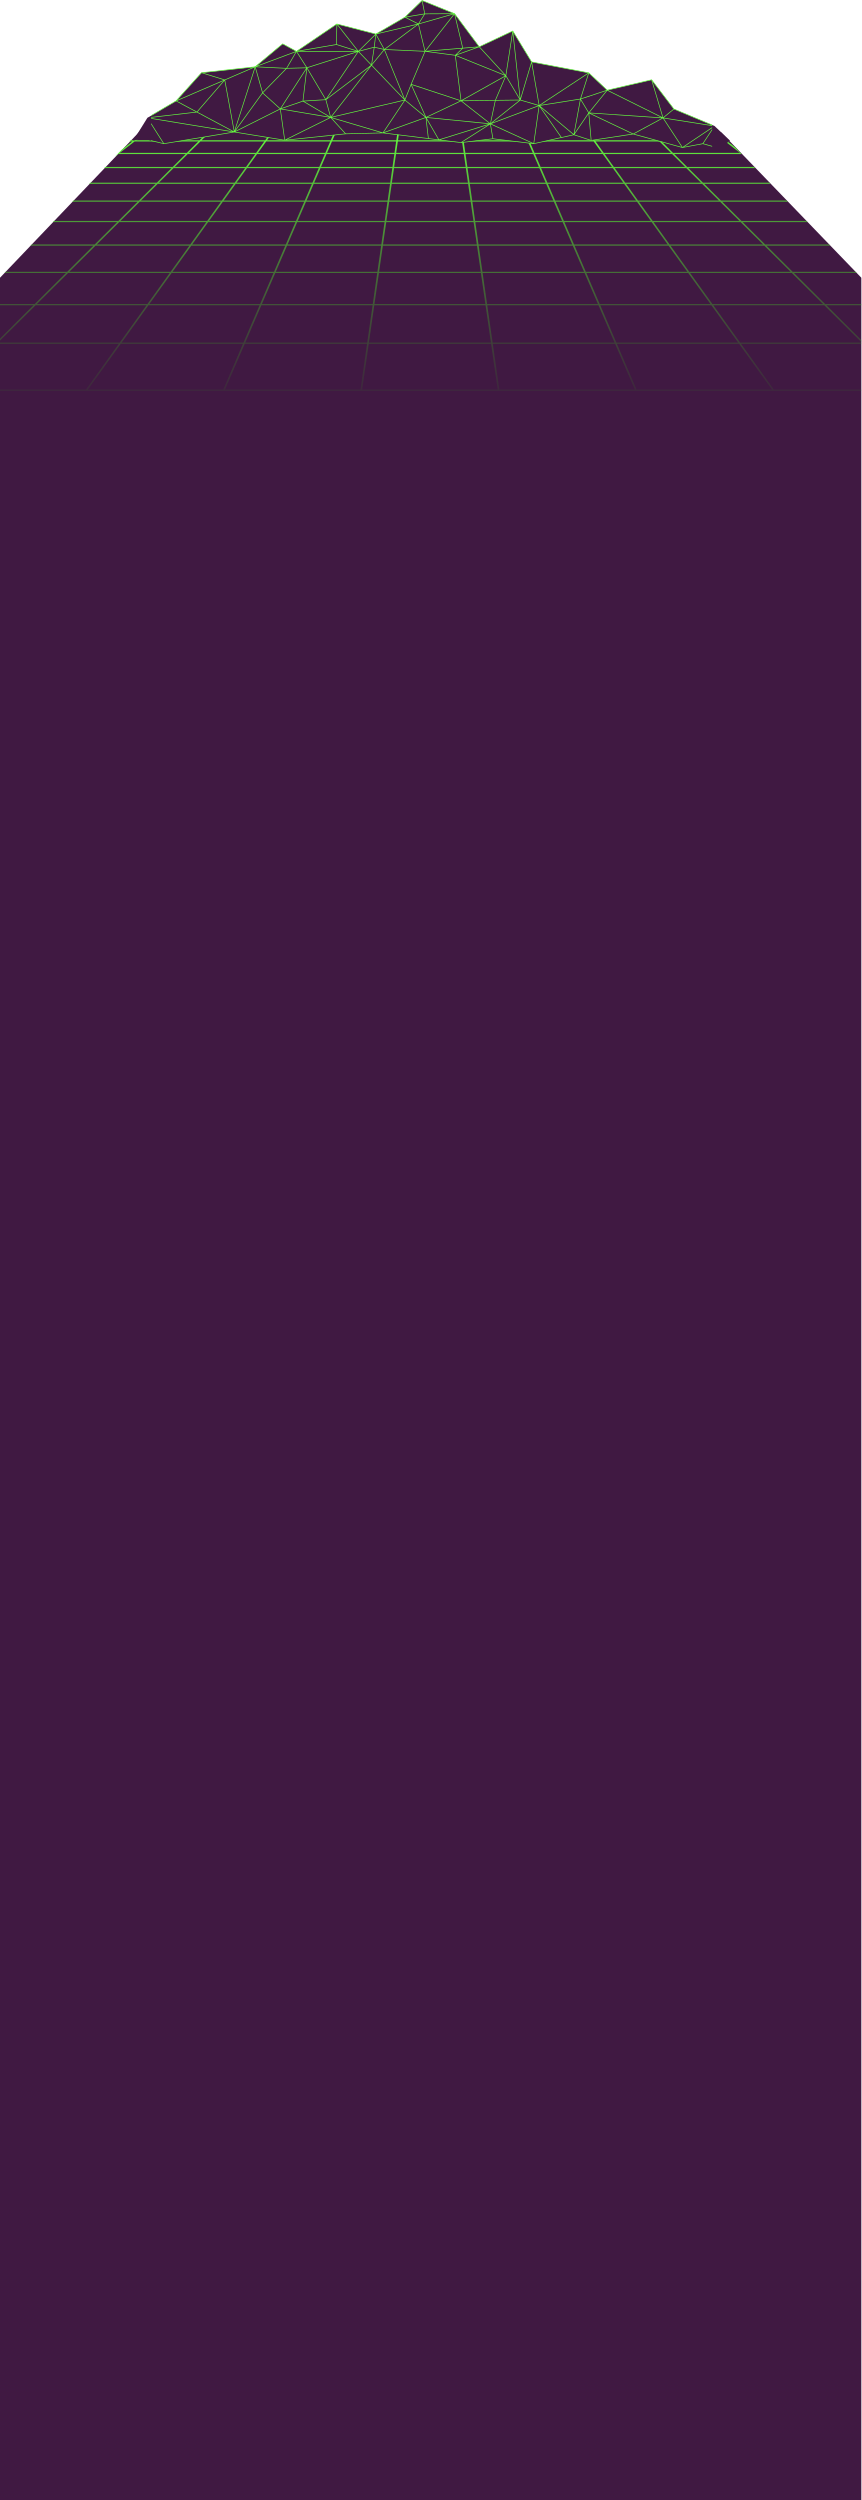
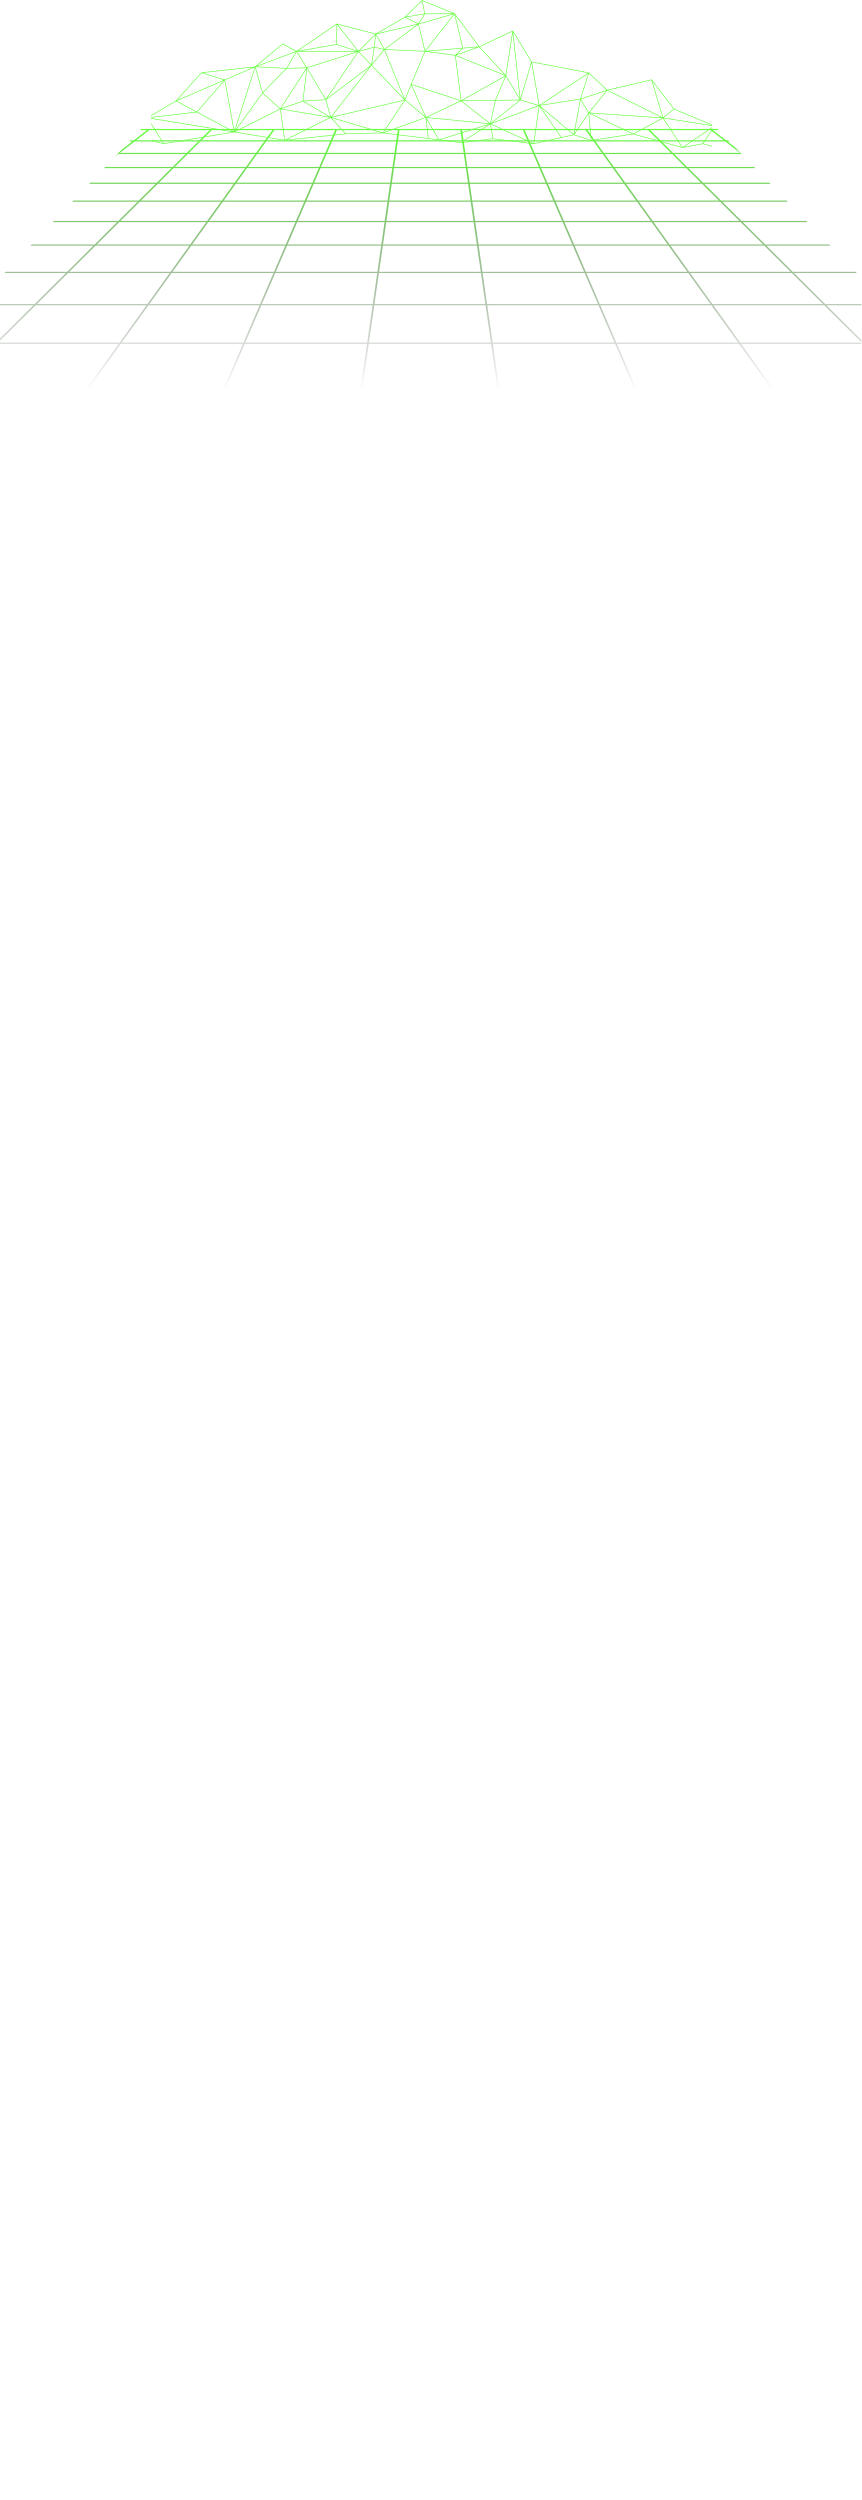
<svg xmlns="http://www.w3.org/2000/svg" width="2207.515" height="6407.354" viewBox="0 0 2207.515 6407.354">
  <defs>
    <clipPath id="clip-path">
-       <path id="Path_349" data-name="Path 349" d="M1335.168,616.876H-141.151L-503.258,998.215v301.84H1704.249V998.215Z" transform="translate(503.258 -616.876)" fill="#401942" />
+       <path id="Path_349" data-name="Path 349" d="M1335.168,616.876H-141.151L-503.258,998.215v301.84H1704.249V998.215Z" transform="translate(503.258 -616.876)" fill="transparent" />
    </clipPath>
    <linearGradient id="linear-gradient" x1="0.5" x2="0.5" y2="1" gradientUnits="objectBoundingBox">
      <stop offset="0" stop-color="#65ff3f" />
-       <stop offset="1" stop-color="#338020" stop-opacity="0.141" />
+       <stop offset="1" stop-color="transparent" stop-opacity="0.141" />
    </linearGradient>
    <clipPath id="clip-path-2">
      <path id="Path_10" data-name="Path 10" d="M0,392H1437.818V773.742H0Zm0,0" transform="translate(0 -392)" />
    </clipPath>
  </defs>
  <g id="BG" transform="translate(832.429 -286.18)">
    <g id="piso" transform="translate(-832.421 611.386)">
-       <path id="Path_1" data-name="Path 1" d="M1344.52,625.011l-1478.7-13.41-369.08,386.614-.008,5695.533H1704.249V998.215Z" transform="translate(503.258 -611.601)" fill="#401942" />
+       <path id="Path_1" data-name="Path 1" d="M1344.52,625.011l-1478.7-13.41-369.08,386.614-.008,5695.533H1704.249V998.215Z" transform="translate(503.258 -611.601)" fill="transparent" />
      <g id="Mask_Group_1" data-name="Mask Group 1" transform="translate(0 5.274)" clip-path="url(#clip-path)">
        <path id="Path_2" data-name="Path 2" d="M3372.791,1229.59l-477.44-301.966s-.021,0-.021-.006l-206-130.285-372.949-235.88a2.691,2.691,0,0,0-1.416-.383H554.287a2.712,2.712,0,0,0-1.416.383L179.921,797.327-503.533,1229.59a1.276,1.276,0,0,0-.591,1.693,2.227,2.227,0,0,0,2,.994H3371.384a2.228,2.228,0,0,0,2-.994A1.291,1.291,0,0,0,3372.791,1229.59ZM2668.2,1229.2l-118.138-117.407h312.364l151.89,117.407Zm-351.926,0-84.387-117.407H2544.8L2662.936,1229.2Zm-2109.942,0,118.14-117.407h312.9L553,1229.2Zm-351.4,0L6.823,1111.793H319.2L201.061,1229.2Zm-9.361-216.311H128.919L4.948,1108.719H-305.946Zm130.674-82.645H235.836L132.9,1009.814H-149.566ZM87.071,860.153H326.505L239.82,927.169H-18.892Zm95.181-60.2H404.379l-73.892,57.124H91.935ZM264.875,747.7H471.99l-63.63,49.182H187.118Zm72.409-45.791H531.23l-55.267,42.721H269.739Zm63.962-40.458h182.31L535.2,698.835H342.148Zm56.933-36H630.145l-42.606,32.924H406.111ZM509.157,593.2H671.851l-37.742,29.172H463.036Zm361.071-29.053L844.1,590.123H681.7l33.6-25.977Zm160.746,0L1012.3,590.123H849.372l26.13-25.977Zm160.662,0-11.2,25.977H1017.1l18.675-25.977Zm641.855,0,18.667,25.977H1688.839l-11.2-25.977Zm160.27,0,26.139,25.977H1856.973l-18.667-25.977Zm160.221,0,33.6,25.977h-162.4l-26.145-25.977Zm252.246,58.225H2235.152L2197.412,593.2H2360.1Zm-884.68,3.076,4.73,32.924H1342.992l4.732-32.924Zm-173.382-3.076,4.19-29.172h164.552l4.2,29.172Zm198.013,174.507h-223.1l7.071-49.182h208.965Zm-2.751-49.182h208.867l21.215,49.182H1550.492ZM1318.77,796.878H1095.762l21.206-49.182h208.873Zm-.433,3.076-8.214,57.124H1069.806l24.631-57.124Zm4.3,0h223.991l8.206,57.124h-240.4Zm228.3,0h223.892l24.631,57.124H1559.139Zm228.389,0h223.642l41.048,57.124H1803.945Zm-1.333-3.076L1756.783,747.7h208.623l35.35,49.182Zm-22.531-52.252-18.426-42.721h195.462l30.7,42.721Zm-4.488,0h-207.99l-6.139-42.721h195.712Zm-214.571-45.8-5.373-37.388h184.067l16.119,37.388Zm2.273,45.8H1330.59l6.139-42.721h195.795Zm-205.809-45.8H1138.042l16.119-37.388h184.076Zm-.441,3.076-6.139,42.721h-207.99l18.426-42.721Zm-218.61,42.721H906.071l30.7-42.721H1132.23Zm-1.324,3.07-21.217,49.182H868.514l35.35-49.182Zm-22.541,52.258-24.638,57.124H825.241l41.048-57.124Zm-25.962,60.2-28.9,67.009H774.872l48.163-67.009Zm4.5,0h241.2l-9.628,67.009H1039.578Zm245.508,0h241.291l9.63,67.009h-260.56Zm245.6,0h241.2l28.9,67.009H1569.216Zm245.689,0h240.95l48.171,67.009H1834.173Zm245.757,0h240.56l67.428,67.009H2099.2Zm-2.208-3.076-41.057-57.124h223.259l57.476,57.124Zm-43.264-60.2L1970.212,747.7h208.232l49.486,49.182Zm-37.557-52.252-30.7-42.721h195.063l42.981,42.721Zm-32.911-45.8-26.87-37.388h183.433l37.618,37.388Zm-4.815,0H1735.709l-16.117-37.388h183.834Zm-212.012-40.458-14.2-32.924h173.474l23.673,32.924Zm-4.491,0H1530.584l-4.732-32.924h173.723Zm-181.685,40.458H1337.171l5.38-37.388H1526.72Zm-193.413-40.458H1155.485l14.2-32.924H1343.41Zm-187.675,0H968.06l23.665-32.924H1165.2Zm-1.324,3.076-16.116,37.388H938.983l26.87-37.388ZM934.168,698.829H739.987L777.6,661.441H961.046Zm-2.207,3.076-30.7,42.721H693.908l42.981-42.721ZM899.049,747.7,863.7,796.878H641.331L690.809,747.7Zm-37.557,52.258-41.048,57.124H580.758l57.482-57.124Zm-43.264,60.2-48.163,67.009H510.24l67.428-67.009ZM767.85,930.245l-57.191,79.569H427.077l80.064-79.569Zm4.806,0h261.109l-34.319,79.569H715.465Zm265.6,0H1299.6l-11.438,79.569H1003.935Zm265.656,0h261.443l11.436,79.569H1292.474Zm265.748,0h261.351l34.316,79.569H1581.1Zm265.84,0h261.1l57.182,79.569H1869.8Zm265.906,0h260.709l80.073,79.569H2158.6Zm265.992,0h260.19l102.932,79.569H2447.465Zm-3.1-3.076-67.43-67.015H2536.9l86.695,67.009H2364.3Zm-70.52-70.091L2236.3,799.954h222.725l73.894,57.124Zm-60.563-60.2L2183.726,747.7h207.707l63.622,49.182Zm-52.585-52.252-42.98-42.721h194.546l55.258,42.721Zm-46.081-45.8-37.616-37.388h182.918l48.363,37.388Zm-40.705-40.458L2060.7,625.447h172.565l42.6,32.924Zm-5.274,0H1906.017l-23.665-32.924h173.08Zm-208.423-36L1859.18,593.2H2023l29.346,29.172Zm-4.815,0h-172.6L1690.154,593.2h164.211Zm-177.079,0H1525.419l-4.2-29.172h164.451Zm-354.391,0H1171.02l12.585-29.172h164.452Zm-177.331,0h-172.6L1014.9,593.2h164.2Zm-177.4,0H816.919L846.273,593.2h163.818Zm-2.207,3.076-23.674,32.924H780.694l33.135-32.924Zm-211.5,32.924H593.4l42.606-32.924H808.564Zm-3.1,3.076-37.617,37.388H541.051l48.362-37.388Zm-40.707,40.458-42.981,42.721H481.819l55.259-42.721ZM685.536,747.7l-49.478,49.182H414.216L477.838,747.7ZM632.96,799.954l-57.483,57.124H336.333l73.893-57.124Zm-60.573,60.2-67.428,67.009h-259.3l86.694-67.009Zm-70.519,70.091L421.8,1009.814H138.747l102.939-79.569Zm-83.155,82.645-96.424,95.829H10.8l123.97-95.829Zm5.273,0H708.451l-68.869,95.829H327.563Zm289.271,0H998.122l-41.332,95.829h-312.4Zm289.354,0h285.114l-13.778,95.829H961.3Zm289.422,0h285.2L1591,1108.719H1278.255Zm289.511,0h285.108l41.329,95.829h-312.66Zm289.6,0H2156l68.87,95.829H1912.463Zm289.671,0h284.473l96.416,95.829H2229.672Zm289.746,0H2734.5l123.956,95.829H2546.979Zm182.875-82.645h259.594l125.81,79.569H2736.36Zm-3.981-3.076-86.694-67.015h239.427l105.958,67.009H2629.452Zm-90.676-70.091-73.893-57.124h222.126l90.336,57.124Zm-77.874-60.2L2397.279,747.7h207.1l77.766,49.182Zm-67.595-52.252-55.258-42.721h193.929l67.545,42.721Zm-59.24-45.8L2285.7,661.441h182.3l59.116,37.388Zm-52.344-40.458-42.6-32.924h171.949l52.068,32.924Zm-52.427-36H2057.615L2028.271,593.2h163.285Zm-544.957-32.248h-163.56l-3.732-25.977h156.1Zm-167.866,0H1352.805l3.732-25.977h156.2Zm-167.984,0H1184.921l11.2-25.977H1352.23ZM841,593.2l-29.352,29.172H639.973L677.715,593.2ZM642.181,1111.793H955.475L904.848,1229.2H557.793Zm317.791,0h313.543L1256.639,1229.2h-347.3Zm317.851,0h313.635l16.867,117.407H1260.938Zm317.925,0H1909.3l50.626,117.407H1612.632Zm318.04,0h313.3l84.379,117.407H1964.423Zm826.561-98.9H3023.7l151.506,95.829H2864.3ZM2355.233,590.123h-161.8l-33.6-25.977h154.331ZM555.1,564.146H709.434l-33.6,25.977H514.021Zm-865.9,547.647H.976L-150.916,1229.2H-496.453ZM3020.181,1229.2l-151.89-117.407h311.775L3365.711,1229.2Zm0,0" transform="translate(-332.769 -561.07)" fill="url(#linear-gradient)" />
      </g>
    </g>
    <g id="montanhas" transform="translate(-490.971 286.18)">
-       <path id="montanhas-2" data-name="montanhas" d="M286.772,562.577l70.378-58.806,35.37,19.307ZM1463.963,714.346,1359.85,670.759l-57.122-74.881-113.834,26.665-47.226-44.4-146.5-28.089L946.874,470.82l-85.863,40.456-63.321-84.848L714.5,392.715l-44,42.7-74.594,43.273-99.813-25.853L392.521,523.078l-105.749,39.5L149.209,577.724l-65.255,72.35-73.52,43.273L-25.852,751.79l24.227-5.234,54.119,13.116L233.186,729.7l129.256,21.078L518.53,734.385l95.709-2.345,199.919,24.822L896,747.027l104.661,12.644,102.864-22.944,44.279,14.517,107.781-16.388,126.121,34.657,52.33-9.835,43.385,12.18,26.135-20.062Zm0,0" transform="translate(25.852 -391.386)" fill="#401942" />
+       <path id="montanhas-2" data-name="montanhas" d="M286.772,562.577l70.378-58.806,35.37,19.307ZM1463.963,714.346,1359.85,670.759l-57.122-74.881-113.834,26.665-47.226-44.4-146.5-28.089L946.874,470.82l-85.863,40.456-63.321-84.848L714.5,392.715l-44,42.7-74.594,43.273-99.813-25.853L392.521,523.078l-105.749,39.5L149.209,577.724l-65.255,72.35-73.52,43.273L-25.852,751.79l24.227-5.234,54.119,13.116L233.186,729.7l129.256,21.078L518.53,734.385l95.709-2.345,199.919,24.822L896,747.027l104.661,12.644,102.864-22.944,44.279,14.517,107.781-16.388,126.121,34.657,52.33-9.835,43.385,12.18,26.135-20.062Zm0,0" transform="translate(25.852 -391.386)" fill="transparent" />
      <g id="Group_4" data-name="Group 4" transform="translate(45.889)" clip-path="url(#clip-path-2)">
        <path id="Path_9" data-name="Path 9" d="M1504.448,751.551l-39.6-37.439c-.021-.02-.055-.02-.076-.043a.863.863,0,0,0-.11-.065c-.021-.007-.029-.045-.05-.05l-103.919-43.507L1303.7,595.734c-.028-.045-.09-.045-.124-.08a.707.707,0,0,0-.222-.139.686.686,0,0,0-.291-.05c-.057,0-.1-.037-.16-.03l-113.433,26.58-46.914-44.1c0-.008-.014-.008-.021-.015s-.007-.015-.021-.022c-.034-.028-.083-.028-.117-.05a.962.962,0,0,0-.229-.117L996.01,549.68,947.9,470.756c-.021-.03-.064-.037-.083-.065a.705.705,0,0,0-.215-.175.783.783,0,0,0-.258-.1c-.033-.007-.062-.043-.1-.043-.055,0-.1.043-.158.058s-.126-.015-.188.015L861.6,510.625,798.67,426.292c-.034-.05-.09-.065-.138-.108a.714.714,0,0,0-.138-.11c-.021-.007-.041-.037-.062-.05l-83.186-33.708a.844.844,0,0,0-.438-.037.026.026,0,0,1-.012-.006c-.021.006-.029.035-.05.035a.781.781,0,0,0-.332.175l-43.85,42.584-74.319,43.113-99.508-25.773c-.028-.007-.048.015-.076.015a.738.738,0,0,0-.382.007c-.034.013-.055.05-.091.072s-.055,0-.083.013l-103.155,69.99-34.982-19.1a.761.761,0,0,0-.866.087l-70.192,58.652L149.476,577.276c-.062.007-.1.058-.16.08a.748.748,0,0,0-.215.11c-.042.035-.09.028-.125.065L83.8,649.791,10.388,693a.484.484,0,0,0-.083.087.906.906,0,0,0-.09.065c-.014.022-.028.037-.042.058s-.049.037-.062.06l-36.285,58.442a.866.866,0,0,0,.014.929.776.776,0,0,0,.818.347L-1.282,747.8l53.953,13.066c.035.013.069,0,.1.008s.048.013.076.013.028-.013.042-.013a.322.322,0,0,0,.083.006l180.559-29.954,129.13,21.048a.4.4,0,0,0,.1.007c.007,0,.014.007.028.007s.005-.007.02-.007h.057L518.894,735.59l95.6-2.345L757.81,751.022a.177.177,0,0,0,.062.015c.014,0,.027-.007.041-.007l56.471,7.01a.758.758,0,0,0,.124.03c.014,0,.028-.008.043-.008h.048l81.661-9.835,104.661,12.65c.014,0,.026-.006.048-.006s.028.013.043.013.027-.013.048-.013c.041-.008.076,0,.117-.008l102.664-22.9,44.072,14.452a1.366,1.366,0,0,0,.181.015c.021,0,.034.02.062.02a.246.246,0,0,0,.069-.007c.007,0,.007,0,.014-.007s.021.007.028.007l107.627-16.366,125.969,34.614a.629.629,0,0,0,.119,0,.327.327,0,0,0,.082.02c.021,0,.036-.013.057-.013s.062.007.091,0l52.148-9.807,43.213,12.13a.651.651,0,0,0,.2.035.674.674,0,0,0,.2-.028c.041-.007.062-.06.1-.074.057-.028.126-.02.181-.065l26.134-20.062a.842.842,0,0,0,.062-1.276Zm-118.556,16.765,75.489-50.625-27.466,41.6Zm-313.65-25.012-53.169-76.419,82.985,69.771Zm-310.43,6.555L884.2,711.77l-69.88,44.609Zm-242.6-15.939L483.2,694.328l126.059,37.387ZM53.226,759.143,12.454,694.857l215.922,35.231ZM84.318,651.417l50.666,27.03L14.6,692.44ZM149.8,579.061l56.864,17.7L87.445,648.2ZM670.85,436.736l32.125,16.2L601.553,476.962Zm516.821,185.838L1121.95,644.3l20.449-64.284Zm274.41,92.657-79.8,53.515-48.273-73.627ZM1331,692.427l-139.31-69.214,110.847-25.97Zm-209.078-46.372,64.908-21.448-44.716,55.1ZM137.577,679.825,228.7,728.44,16.837,693.871Zm-.028-1.893L86.217,650.548l119.866-51.714Zm1.477.784,69.548-80.275L232.44,728.557Zm70.948-81.568L285.8,564.437l-52.06,162.35Zm77.1-31.4,18.03,63.864-69.25,95.866ZM791.911,427.693l-84.691,24.14,14.886-23.711Zm69.221,84.935L926.4,583.619,802.332,533.546Zm151.111,149.758-117.759,44.13L966.6,649.029Zm-44.809-14.852,27.876-93.586,18.555,107.167Zm-676.223-85.21L391,525.053,367.089,566.04Zm74.436,5.32-59.272,60.562L288.21,563.855ZM392.9,525.025l25.144,39.637-49.058,1.356ZM583.955,558.63l-112.434,85,80-118.867ZM394.369,524.3H546.033L419.85,564.479Zm23.942,44.529-9.6,81.429-55.264,19.053Zm-8.952,82.967,66.919,39.312L354.845,670.6Zm10.672-83.874L466.716,646.5l-56.359,3.491Zm.707-1.975,128.679-40.971L468.152,645.728Zm159.958-2.78L480.945,690.916l-11.913-43.33Zm4.557-3.179,83.914,87.642-186.48,43.71Zm1.026-1.291,31.6-38.513,50.54,124.3Zm10.477-77.045L616.5,517.4l-23.415-5.32Zm19.874,37.481-30.2,36.813,6.427-42.2ZM721.4,522.4l-100.936-4.523L704.9,454.62Zm-102.06-2.9,101.893,4.565-35.244,83.469c-.007.007-.007.015-.014.022l-15.213,38.388Zm103.592,4.69,76.336,10.045L813.711,648.95l-125.9-41.582Zm76.779,8.412-69.45-9.138,86.542-7.237Zm14.859,118.5,72.542,56.9L727.779,692.15Zm2.462-.16,84.56-1.131-12.232,57.863ZM965,647.3l-61.171.812L929.6,587.545Zm-.99,1.691L891.127,707.08,903.221,649.8Zm-61.92-.849-84.15,1.124L927.8,587.655Zm28.227-62.551,16.761-108.241L965.23,644.5ZM815.312,648.834,800.944,534.78l126.622,51.1ZM803.337,531.411,819.4,516.017l35.606-2.982ZM724.255,522.3l73.389-93.659,20.414,85.806Zm-1.427-.82-16.469-67.66,89.462-25.5ZM705.1,452.152l-31.6-15.939,46.513-7.81ZM618.354,517.4,597.5,479.639l104.2-24.685Zm-26.875-5.342L554.2,521.868l40.987-40.573Zm-.257,1.8-6.573,43.128-31.668-33.068Zm-45.279,8.768H402.7l92.45-15.888Zm-49.931-17.369L497.19,455.5l51.949,66.376ZM306.106,631l43.912,39.674L236.164,727.831Zm1.062-1.256,60.692-62.013,50.118-1.386L351.316,669.628Zm170.761,63.342L363.422,749.918l-11-78.032Zm-65.714-41.53,55.3-3.426,11.779,42.831ZM668.93,649.4l-54.673,82.055L483.865,692.782Zm2-.08L723.057,692.4l-106.409,38.4Zm.8-1.474,15.019-37.886,35.78,79.868Zm53.357,43.737-36.881-82.321,124.213,41.023Zm160.6,17.971L758.239,749.221l-32.028-55.547Zm128.2-46.015-13.521,95.307L892.043,709.207Zm106.2-18.713-101.54,16.026,122-80.362Zm-.394,1.75-16.357,89.006-86.535-72.755Zm1.4,1.249,19.962,33.263-35.709,52.4Zm68.362-23.865,138.727,68.916-184.525-12.484Zm139.912,70.68-73.458,39.666L1146.345,682.25Zm-313.92-33.721L996.516,551.488l143.338,27.487ZM966.79,644.065,948.409,474.711l46.236,75.855Zm-37.838-60.1-66.227-72.031,83.465-39.324ZM819.673,514.311l-19.949-83.874,60.083,80.515Zm-97.351-87.859-6.387-32.015L793.817,426Zm-1.6.145-47.386,7.941,41.028-39.819ZM551.49,522.237l-52.9-67.6,96.055,24.874Zm-57.072-17.079-97.894,16.825,99.08-67.2Zm-285.4,90.589L153.629,578.5l128.118-14.123ZM51.063,758.766-.3,746.319,11.137,695.8Zm299.774-86.641,11,78.025L236.205,729.669ZM480.425,693.7l36.735,40.4L367.306,749.838Zm243.6.117,6,52.1L618.146,732.034Zm1.921,2.635,30.4,52.723-24.684-3.057ZM889.29,710.476l6.129,36.2-77.431,9.326Zm1.637.052L995.8,758.584l-98.753-11.91Zm124.456-46.1,55.14,79.258-68.555,15.3Zm126.038,19.017,5.824,67-42.082-13.791Zm1.525-.974,110.174,52.338-104.253,15.851Zm189.1,12.607,48.135,73.424-122.023-33.533Zm131.9,21.665,12.717,54.306-40.972-11.5Zm-129.677-23.284,26.063-21.361,97.277,40.733Zm24.794-22.457-26.34,21.585-27.6-92.315ZM357.591,505.152l33.283,18.166-99.5,37.162ZM8.939,698.241-1.927,746.224l-21.856,4.718Zm1469.326,72.573-12.552-53.622,36.931,34.912Zm0,0" transform="translate(-20.387 -391.772)" fill="#65ff3f" />
      </g>
    </g>
  </g>
</svg>
